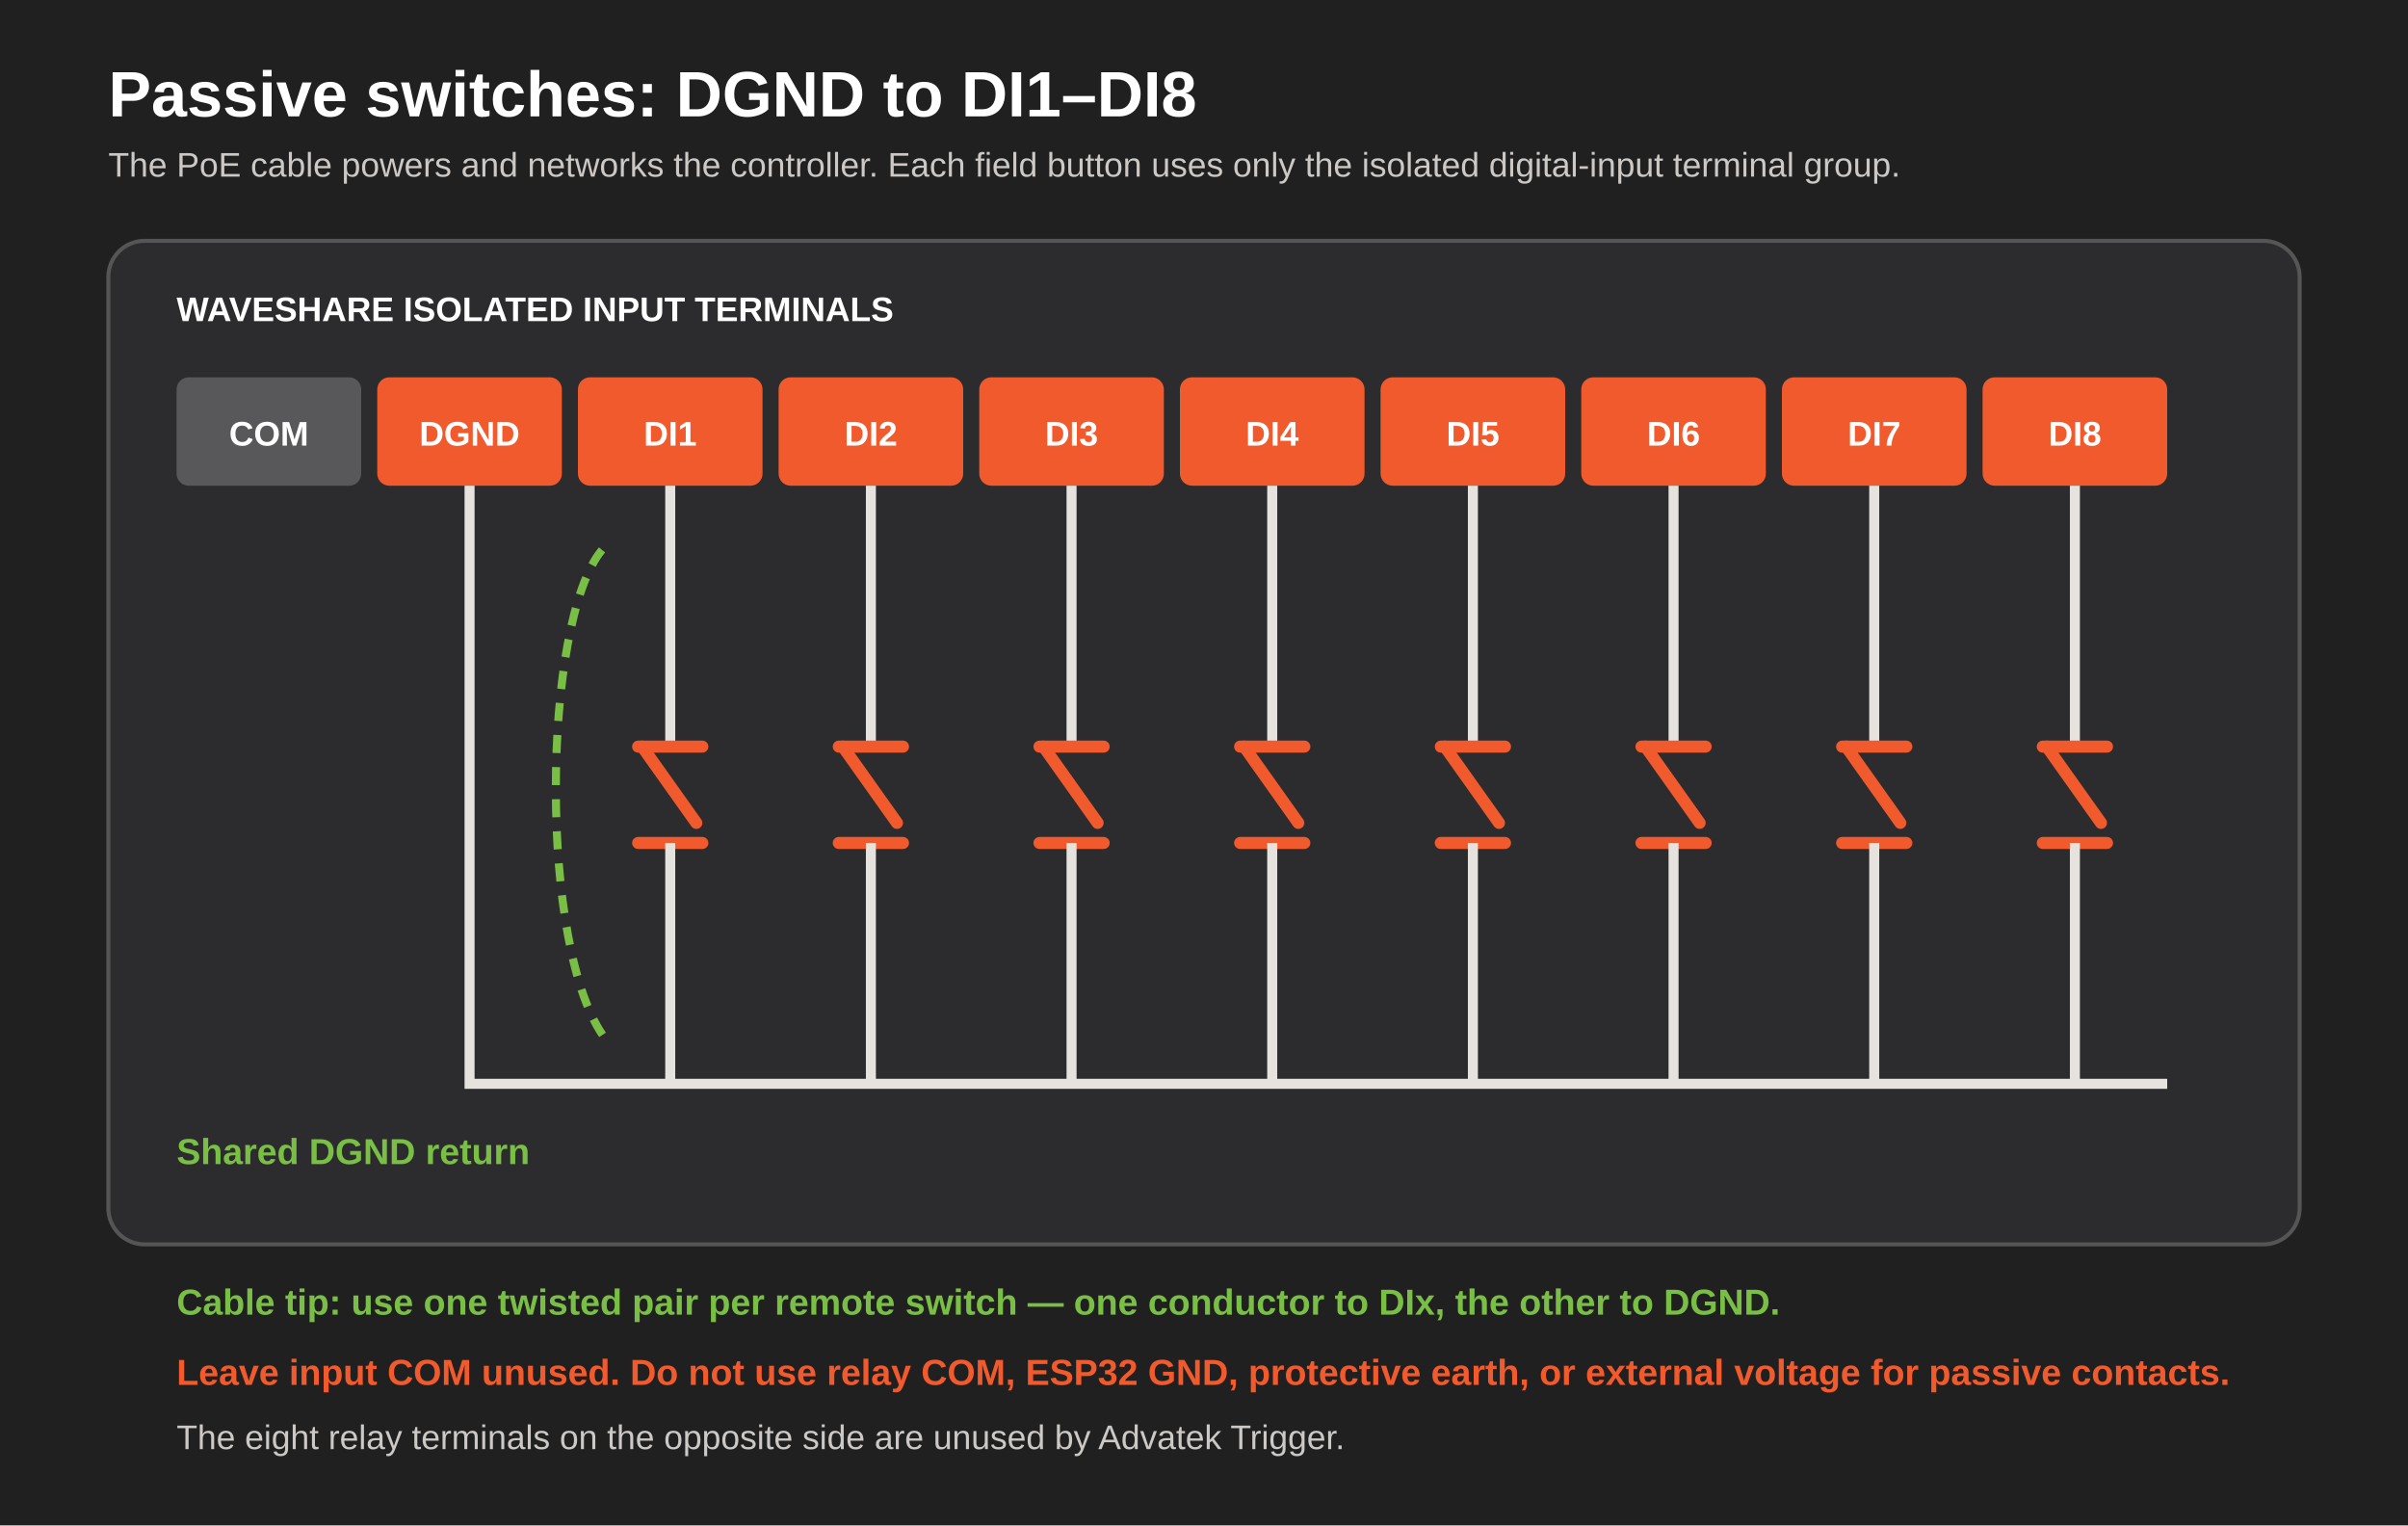
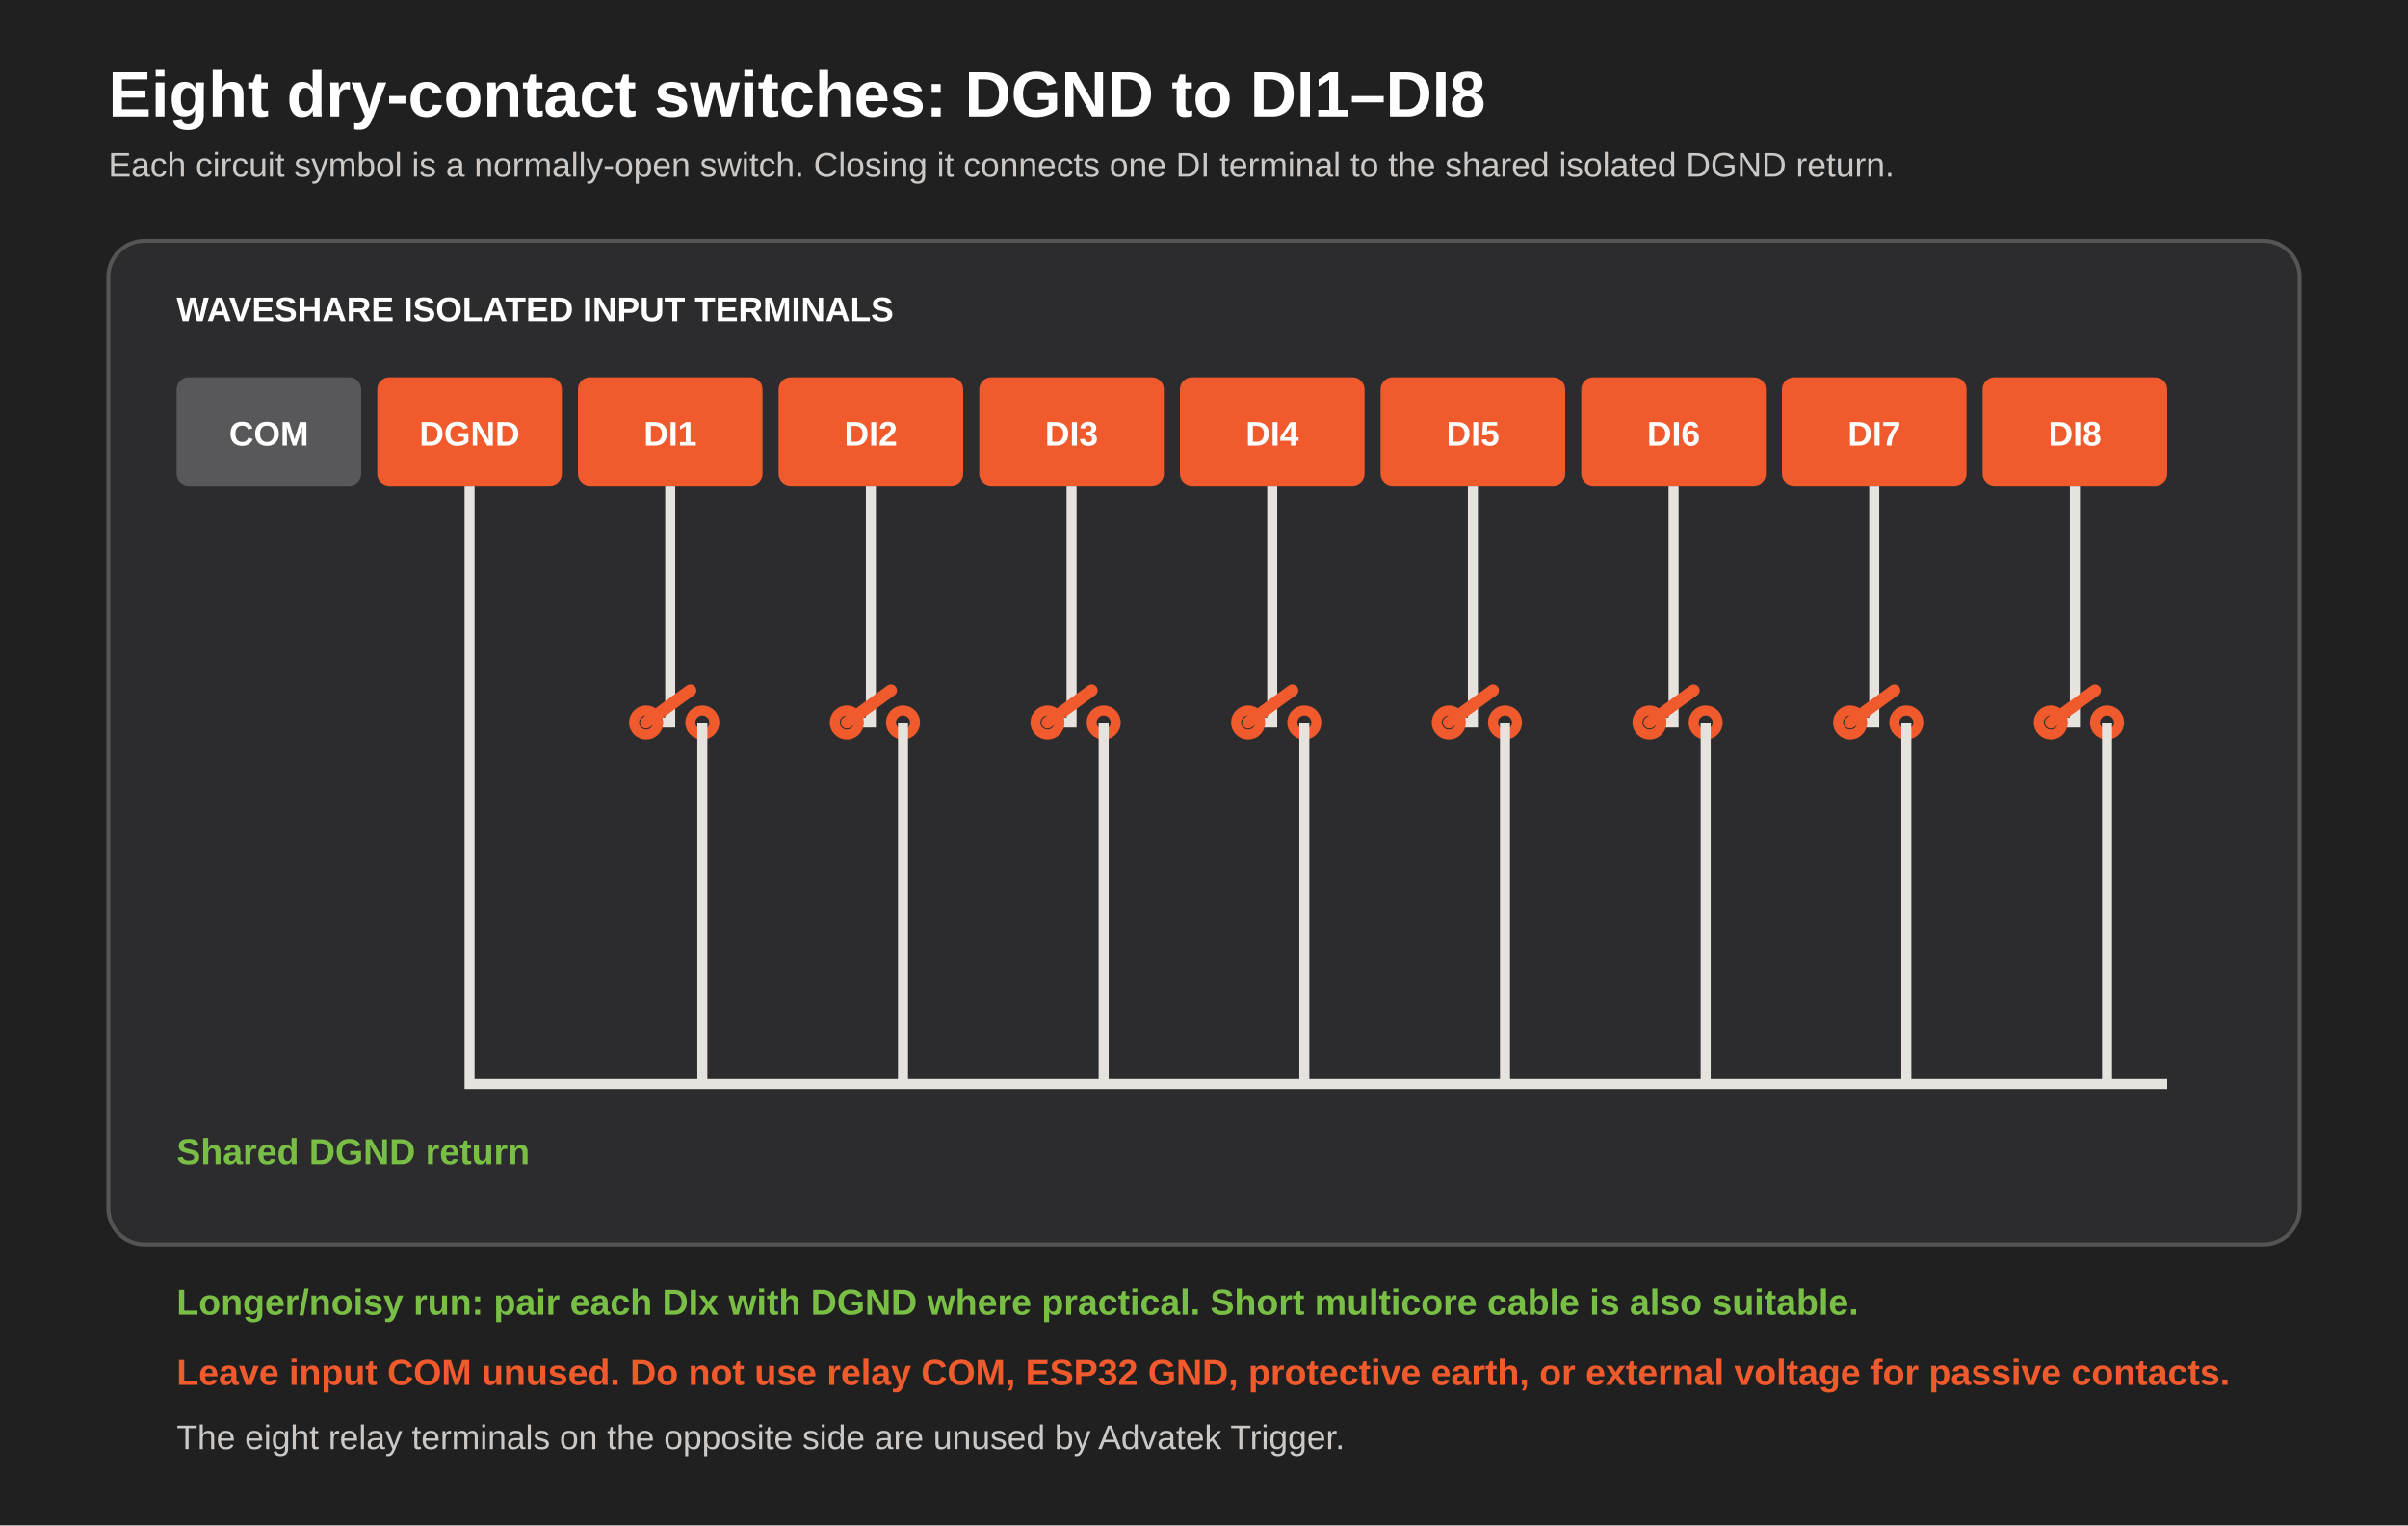
<svg xmlns="http://www.w3.org/2000/svg" width="1200" height="760" viewBox="0 0 1200 760" role="img" aria-labelledby="title desc">
  <style>
    .bg{fill:#202020}.panel{fill:#2c2c2e;stroke:#555;stroke-width:2}.term{fill:#f15a2c}.unused{fill:#58585a}
-     .wire{fill:none;stroke:#e6e3df;stroke-width:5}.pair{fill:none;stroke:#7abf45;stroke-width:4;stroke-dasharray:9 7}
-     .contact{stroke:#f15a2c;stroke-width:6;stroke-linecap:round}.title{font:700 32px Arial,sans-serif;fill:#fff}
+     .wire{fill:none;stroke:#e6e3df;stroke-width:5}
+     .blade{fill:none;stroke:#f15a2c;stroke-width:6;stroke-linecap:round}.node{fill:#2c2c2e;stroke:#f15a2c;stroke-width:5}
+     .title{font:700 32px Arial,sans-serif;fill:#fff}
    .sub{font:17px Arial,sans-serif;fill:#cbc8c5}.label{font:700 17px Arial,sans-serif;fill:#fff}
    .note{font:700 18px Arial,sans-serif;fill:#f15a2c}.ok{font:700 18px Arial,sans-serif;fill:#7abf45}
  </style>
  <rect class="bg" width="1200" height="760" />
-   <text class="title" x="54" y="58">Passive switches: DGND to DI1–DI8</text>
-   <text class="sub" x="54" y="88">The PoE cable powers and networks the controller. Each field button uses only the isolated digital-input terminal group.</text>
+   <text class="title" x="54" y="58">Eight dry-contact switches: DGND to DI1–DI8</text>
+   <text class="sub" x="54" y="88">Each circuit symbol is a normally-open switch. Closing it connects one DI terminal to the shared isolated DGND return.</text>
  <rect class="panel" x="54" y="120" width="1092" height="500" rx="18" />
  <text class="label" x="88" y="160">WAVESHARE ISOLATED INPUT TERMINALS</text>
  <g transform="translate(88 188)">
    <rect class="unused" width="92" height="54" rx="6" />
    <text class="label" x="46" y="34" text-anchor="middle">COM</text>
    <rect class="term" x="100" width="92" height="54" rx="6" />
    <text class="label" x="146" y="34" text-anchor="middle">DGND</text>
    <g transform="translate(200)">
      <rect class="term" width="92" height="54" rx="6" />
      <text class="label" x="46" y="34" text-anchor="middle">DI1</text>
      <rect class="term" x="100" width="92" height="54" rx="6" />
      <text class="label" x="146" y="34" text-anchor="middle">DI2</text>
      <rect class="term" x="200" width="92" height="54" rx="6" />
      <text class="label" x="246" y="34" text-anchor="middle">DI3</text>
      <rect class="term" x="300" width="92" height="54" rx="6" />
      <text class="label" x="346" y="34" text-anchor="middle">DI4</text>
      <rect class="term" x="400" width="92" height="54" rx="6" />
      <text class="label" x="446" y="34" text-anchor="middle">DI5</text>
      <rect class="term" x="500" width="92" height="54" rx="6" />
      <text class="label" x="546" y="34" text-anchor="middle">DI6</text>
      <rect class="term" x="600" width="92" height="54" rx="6" />
      <text class="label" x="646" y="34" text-anchor="middle">DI7</text>
      <rect class="term" x="700" width="92" height="54" rx="6" />
      <text class="label" x="746" y="34" text-anchor="middle">DI8</text>
    </g>
  </g>
  <path class="wire" d="M234 242 V540 H1080" />
  <text class="ok" x="88" y="580">Shared DGND return</text>
  <g>
-     <path class="wire" d="M334 242 V372" />
-     <line class="contact" x1="318" y1="372" x2="350" y2="372" />
-     <line class="contact" x1="318" y1="420" x2="350" y2="420" />
-     <line class="contact" x1="320" y1="372" x2="347" y2="410" />
-     <path class="wire" d="M334 420 V540" />
-     <path class="wire" d="M434 242 V372" />
-     <line class="contact" x1="418" y1="372" x2="450" y2="372" />
-     <line class="contact" x1="418" y1="420" x2="450" y2="420" />
-     <line class="contact" x1="420" y1="372" x2="447" y2="410" />
-     <path class="wire" d="M434 420 V540" />
-     <path class="wire" d="M534 242 V372" />
-     <line class="contact" x1="518" y1="372" x2="550" y2="372" />
-     <line class="contact" x1="518" y1="420" x2="550" y2="420" />
-     <line class="contact" x1="520" y1="372" x2="547" y2="410" />
-     <path class="wire" d="M534 420 V540" />
-     <path class="wire" d="M634 242 V372" />
-     <line class="contact" x1="618" y1="372" x2="650" y2="372" />
-     <line class="contact" x1="618" y1="420" x2="650" y2="420" />
-     <line class="contact" x1="620" y1="372" x2="647" y2="410" />
-     <path class="wire" d="M634 420 V540" />
-     <path class="wire" d="M734 242 V372" />
-     <line class="contact" x1="718" y1="372" x2="750" y2="372" />
-     <line class="contact" x1="718" y1="420" x2="750" y2="420" />
-     <line class="contact" x1="720" y1="372" x2="747" y2="410" />
-     <path class="wire" d="M734 420 V540" />
-     <path class="wire" d="M834 242 V372" />
-     <line class="contact" x1="818" y1="372" x2="850" y2="372" />
-     <line class="contact" x1="818" y1="420" x2="850" y2="420" />
-     <line class="contact" x1="820" y1="372" x2="847" y2="410" />
-     <path class="wire" d="M834 420 V540" />
-     <path class="wire" d="M934 242 V372" />
-     <line class="contact" x1="918" y1="372" x2="950" y2="372" />
-     <line class="contact" x1="918" y1="420" x2="950" y2="420" />
-     <line class="contact" x1="920" y1="372" x2="947" y2="410" />
-     <path class="wire" d="M934 420 V540" />
-     <path class="wire" d="M1034 242 V372" />
-     <line class="contact" x1="1018" y1="372" x2="1050" y2="372" />
-     <line class="contact" x1="1018" y1="420" x2="1050" y2="420" />
-     <line class="contact" x1="1020" y1="372" x2="1047" y2="410" />
-     <path class="wire" d="M1034 420 V540" />
+     <path class="wire" d="M334 242 V360 H322" />
+     <circle class="node" cx="322" cy="360" r="6" />
+     <circle class="node" cx="350" cy="360" r="6" />
+     <path class="blade" d="M322 360 L344 344" />
+     <path class="wire" d="M350 360 V540" />
+     <path class="wire" d="M434 242 V360 H422" />
+     <circle class="node" cx="422" cy="360" r="6" />
+     <circle class="node" cx="450" cy="360" r="6" />
+     <path class="blade" d="M422 360 L444 344" />
+     <path class="wire" d="M450 360 V540" />
+     <path class="wire" d="M534 242 V360 H522" />
+     <circle class="node" cx="522" cy="360" r="6" />
+     <circle class="node" cx="550" cy="360" r="6" />
+     <path class="blade" d="M522 360 L544 344" />
+     <path class="wire" d="M550 360 V540" />
+     <path class="wire" d="M634 242 V360 H622" />
+     <circle class="node" cx="622" cy="360" r="6" />
+     <circle class="node" cx="650" cy="360" r="6" />
+     <path class="blade" d="M622 360 L644 344" />
+     <path class="wire" d="M650 360 V540" />
+     <path class="wire" d="M734 242 V360 H722" />
+     <circle class="node" cx="722" cy="360" r="6" />
+     <circle class="node" cx="750" cy="360" r="6" />
+     <path class="blade" d="M722 360 L744 344" />
+     <path class="wire" d="M750 360 V540" />
+     <path class="wire" d="M834 242 V360 H822" />
+     <circle class="node" cx="822" cy="360" r="6" />
+     <circle class="node" cx="850" cy="360" r="6" />
+     <path class="blade" d="M822 360 L844 344" />
+     <path class="wire" d="M850 360 V540" />
+     <path class="wire" d="M934 242 V360 H922" />
+     <circle class="node" cx="922" cy="360" r="6" />
+     <circle class="node" cx="950" cy="360" r="6" />
+     <path class="blade" d="M922 360 L944 344" />
+     <path class="wire" d="M950 360 V540" />
+     <path class="wire" d="M1034 242 V360 H1022" />
+     <circle class="node" cx="1022" cy="360" r="6" />
+     <circle class="node" cx="1050" cy="360" r="6" />
+     <path class="blade" d="M1022 360 L1044 344" />
+     <path class="wire" d="M1050 360 V540" />
  </g>
-   <path class="pair" d="M300 274 C270 310 268 474 302 518" />
-   <text class="ok" x="88" y="655">Cable tip: use one twisted pair per remote switch — one conductor to DIx, the other to DGND.</text>
+   <text class="ok" x="88" y="655">Longer/noisy run: pair each DIx with DGND where practical. Short multicore cable is also suitable.</text>
  <text class="note" x="88" y="690">Leave input COM unused. Do not use relay COM, ESP32 GND, protective earth, or external voltage for passive contacts.</text>
  <text class="sub" x="88" y="722">The eight relay terminals on the opposite side are unused by Advatek Trigger.</text>
</svg>
